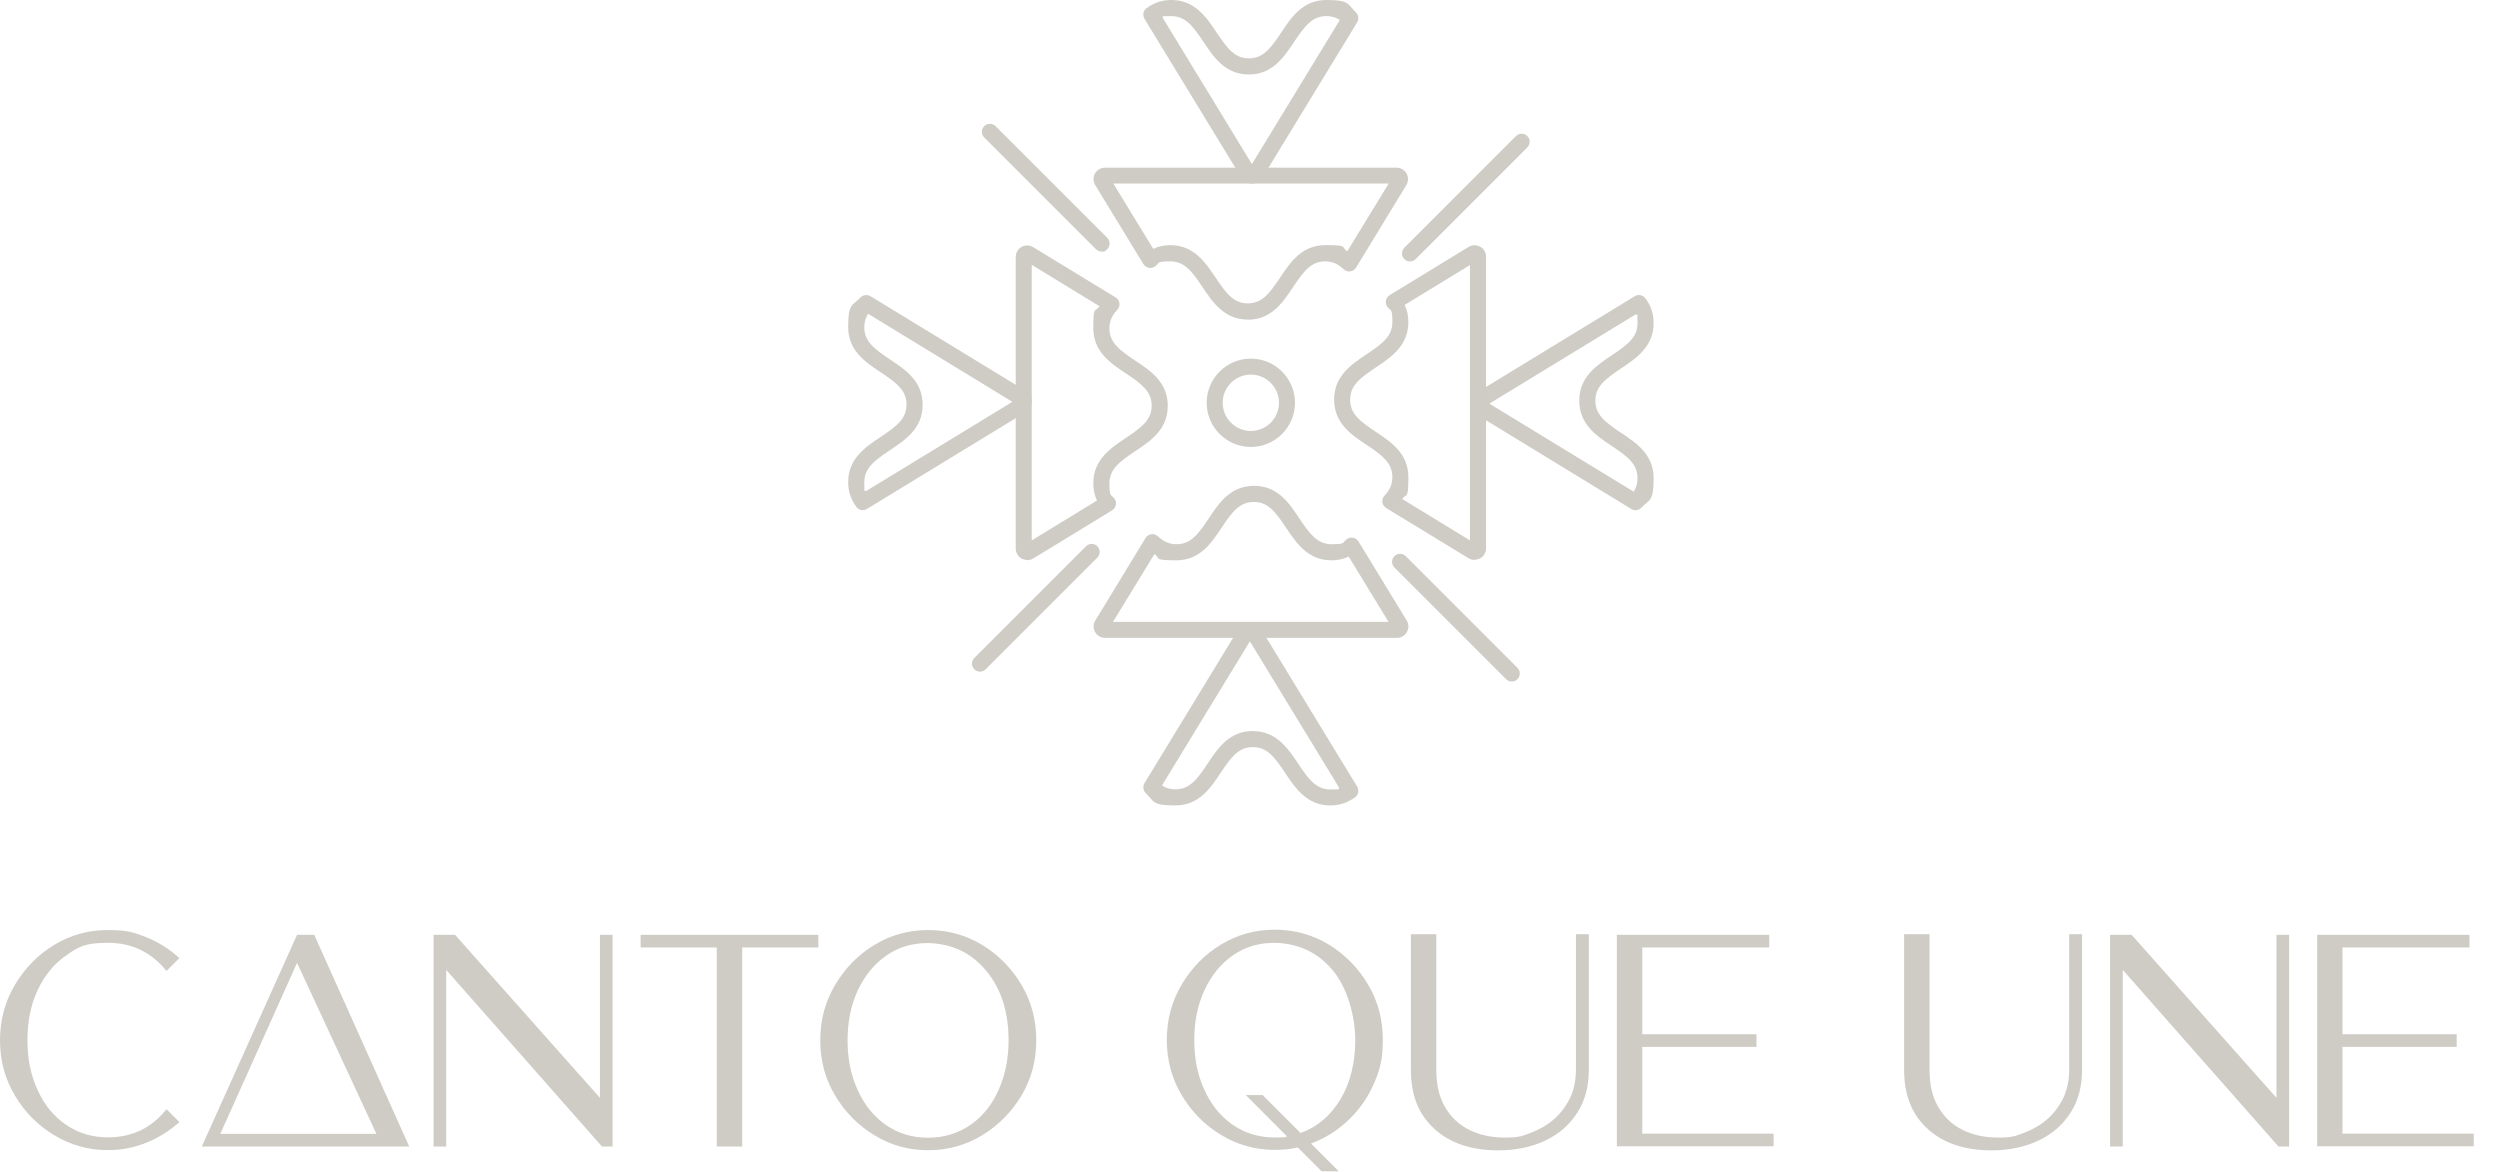
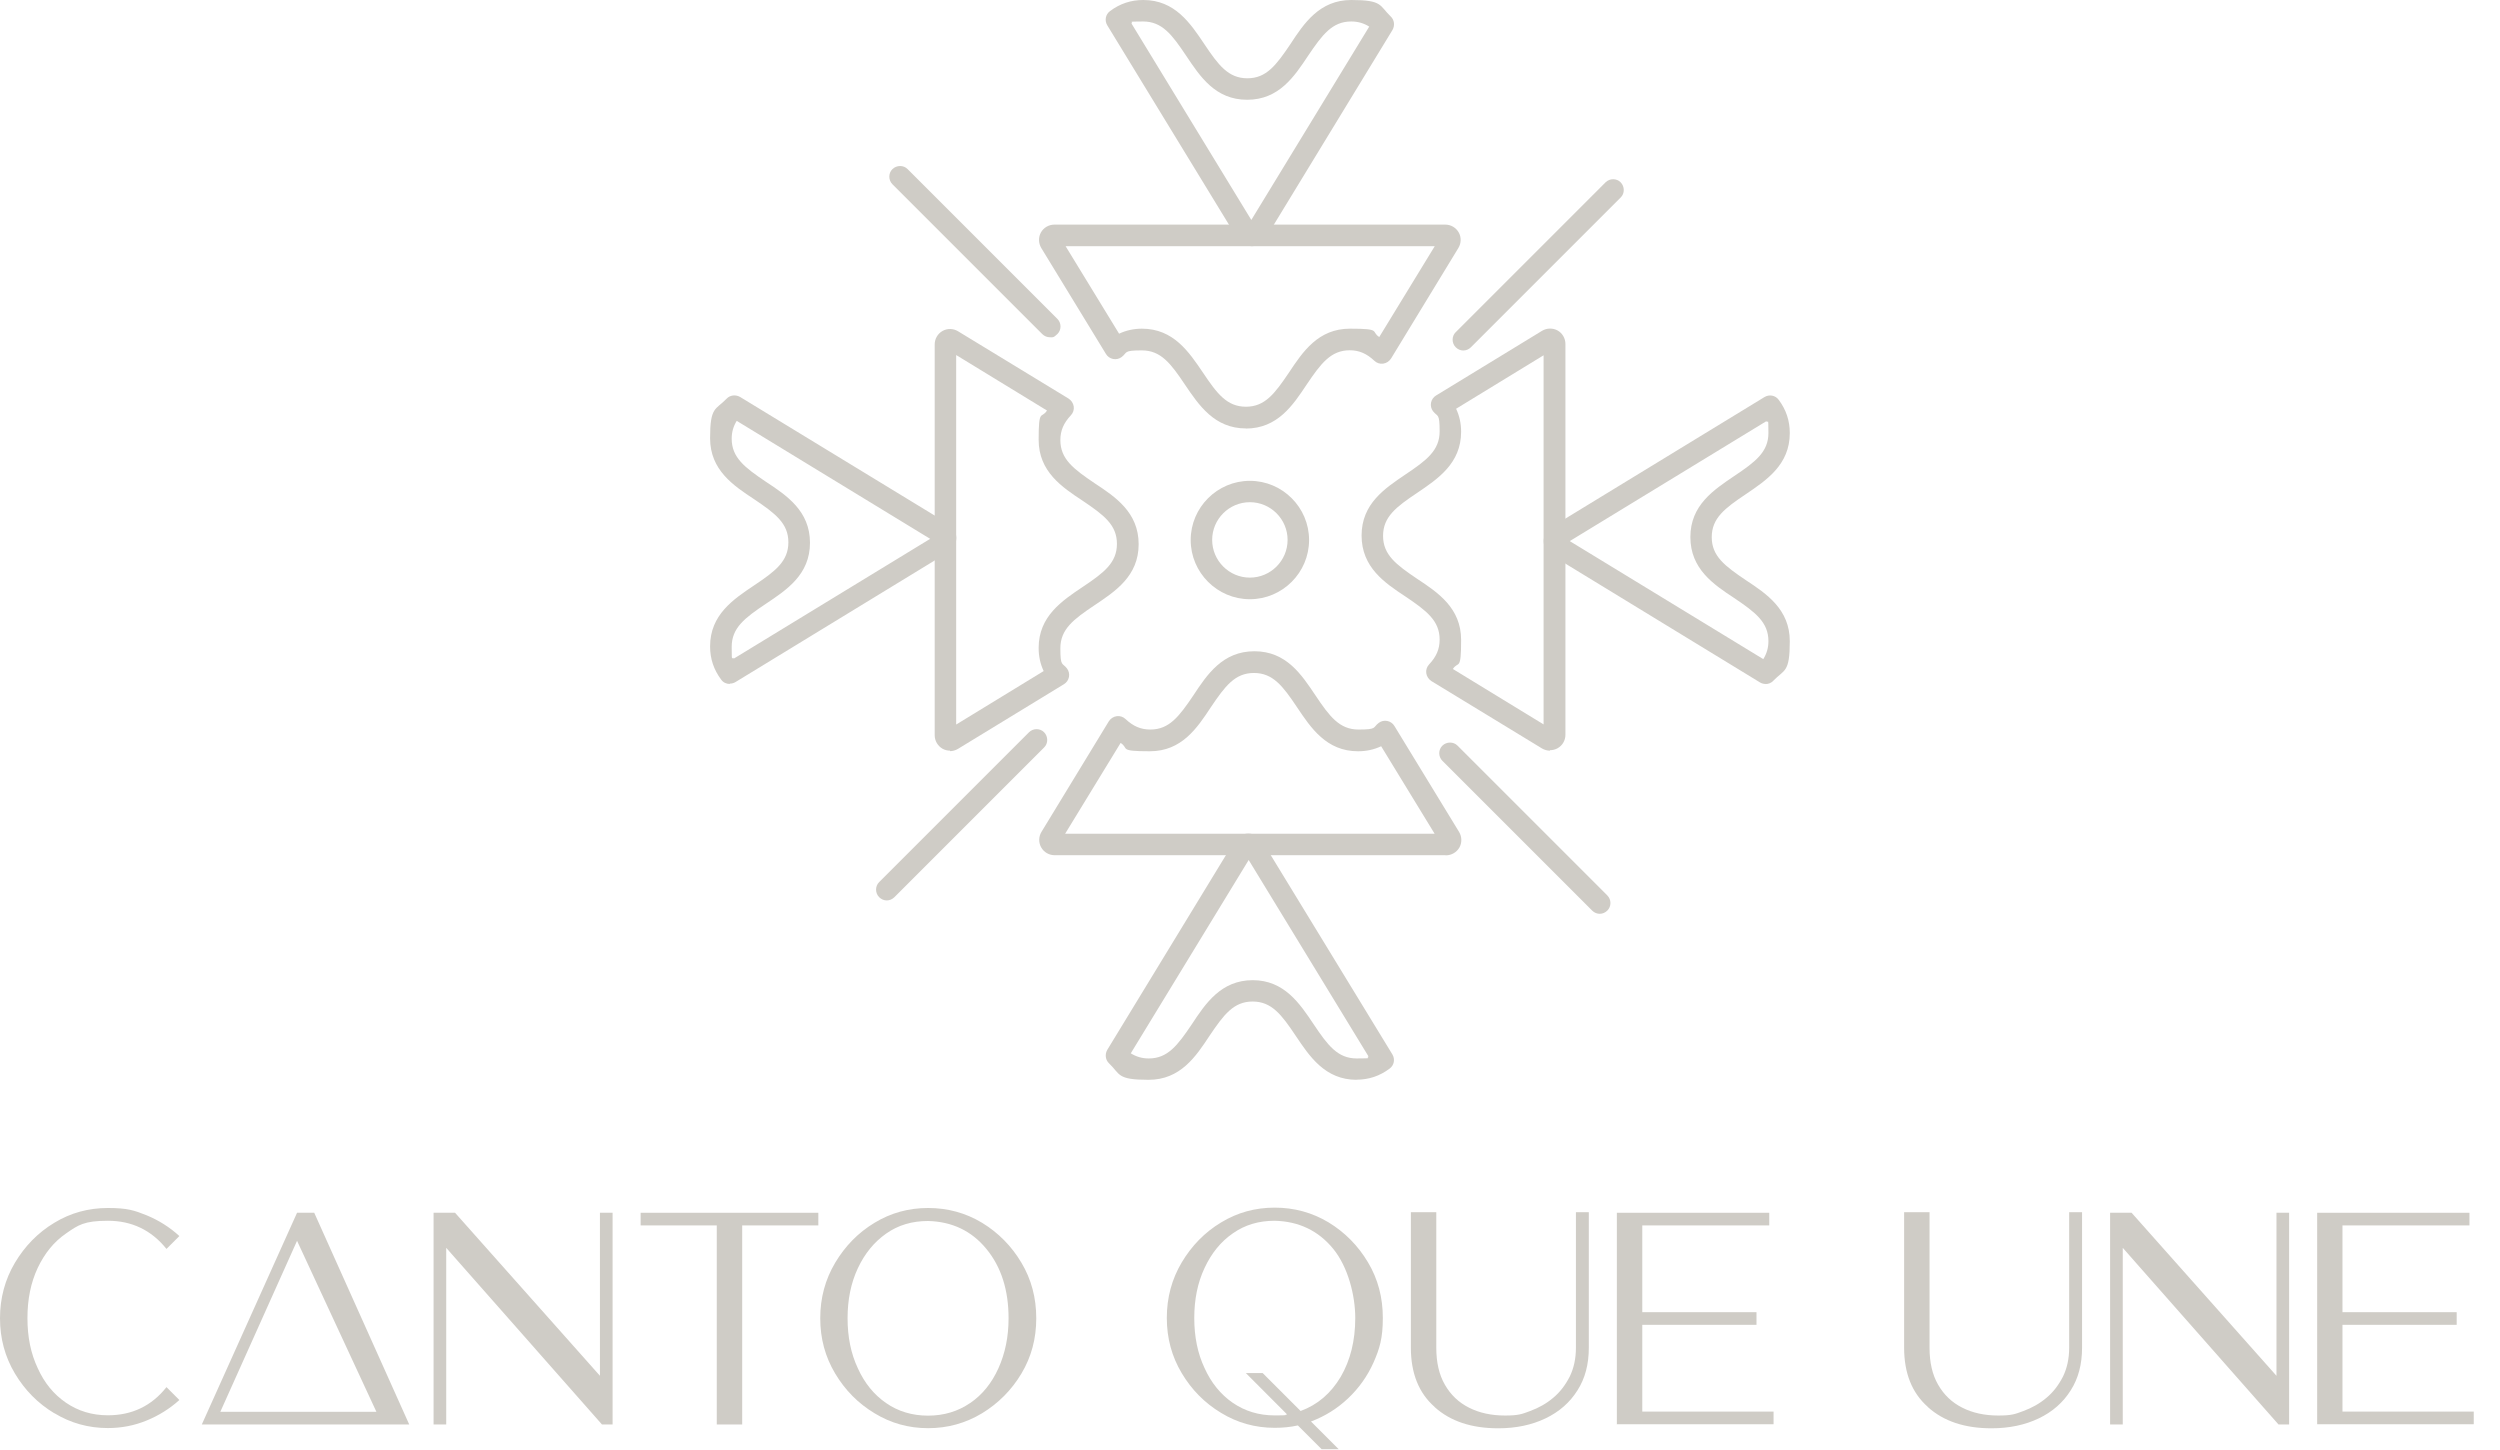
- <svg xmlns="http://www.w3.org/2000/svg" id="Capa_1" version="1.1" viewBox="0 0 2094.8 981.4">
+ <svg xmlns="http://www.w3.org/2000/svg" id="Capa_1" version="1.1" viewBox="0 0 2094.8 1214.3">
  <defs>
    <style>
      .st0 {
        fill: #cfccc6;
      }
    </style>
  </defs>
  <g>
-     <path class="st0" d="M45.5,951.3c-13.8-8.3-24.7-19.4-33-33.3-8.3-13.9-12.5-29.4-12.5-46.3s4.2-32.5,12.5-46.5c8.3-13.9,19.2-25.2,33-33.5,13.6-8.3,28.6-12.4,44.9-12.4s22.2,2,32.4,6.1c10.2,4.2,19.4,10,27.5,17.4l-10.8,10.8c-12.7-15.8-29.1-23.6-49.1-23.6s-24.9,3.6-35,10.6c-10.2,7-18,16.7-23.8,28.9-5.8,12.4-8.6,26.3-8.6,42.1s2.8,29.6,8.6,41.9c5.6,12.4,13.4,21.9,23.6,28.9s21.9,10.6,35.2,10.6c20.2,0,36.6-7.8,49.1-23.6l10.8,10.8c-8.1,7.3-17.4,13.1-27.5,17.2-10.2,4.2-21,6.3-32.4,6.3-16.3,0-31.3-4.2-44.9-12.5h0Z" />
-     <path class="st0" d="M248.9,783.3h14.4l79.6,177.4h-173.8l79.8-177.4h0ZM248.9,806.8l-64.3,143.3h130.8l-66.5-143.3h0Z" />
-     <path class="st0" d="M504.4,960.7l-130.5-148v148h-10.6v-177.4h18l121.4,136.6v-136.6h10.6v177.4h-8.9Z" />
-     <path class="st0" d="M600.6,960.7v-166.8h-63.8v-10.6h148.9v10.6h-63.8v166.8h-21.3Z" />
-     <path class="st0" d="M732.8,951.3c-13.8-8.3-24.7-19.4-33-33.3-8.3-13.9-12.5-29.2-12.5-46.3s4.2-32.5,12.5-46.5c8.3-13.9,19.2-25.2,33-33.5,13.6-8.3,28.6-12.4,44.9-12.4s31.4,4.1,45.2,12.4c13.6,8.3,24.7,19.5,33,33.5,8.3,13.9,12.4,29.4,12.4,46.5s-4.1,32.4-12.4,46.3-19.4,25-33,33.3c-13.8,8.3-28.8,12.5-45.2,12.5s-31.3-4.2-44.9-12.5ZM813,942.7c10.2-7,18-16.7,23.6-29.1s8.5-26.3,8.5-41.9c0-23.5-6.1-42.9-18.5-58-12.4-15.2-28.8-23-49-23.5-13.3,0-24.9,3.4-35,10.5s-18,16.7-23.8,29.1-8.6,26.3-8.6,41.9,2.8,29.6,8.6,41.9c5.6,12.4,13.5,22.1,23.6,29.1s21.9,10.6,35.2,10.6,25.2-3.6,35.3-10.6h.1Z" />
-     <path class="st0" d="M1107.4,981.4l-19.9-19.9c-6.3,1.4-12.7,2-19.4,2-16.3,0-31.3-4.2-44.9-12.5-13.8-8.3-24.7-19.4-33-33.3s-12.5-29.2-12.5-46.3,4.2-32.5,12.5-46.5c8.3-13.9,19.2-25.2,33-33.5,13.6-8.3,28.6-12.4,44.9-12.4s31.4,4.1,45.2,12.4c13.6,8.3,24.7,19.5,33,33.5,8.3,13.9,12.4,29.4,12.4,46.5s-2.7,25.8-7.8,37.4c-5.2,11.6-12.4,21.6-21.3,30-9.1,8.6-19.4,15-31.1,19.4l23.2,23.2h-14.3ZM1078.5,952.3l-34.6-34.7h14.1l31.8,31.8c14.2-5.2,25.3-14.7,33.6-28.6,8.1-13.9,12.2-30.3,12.2-49.3s-6.1-42.9-18.5-58c-12.4-15.2-28.8-23-49-23.5-13.3,0-24.9,3.4-35,10.5-10.2,7-18,16.7-23.8,29.1-5.8,12.4-8.6,26.3-8.6,41.9s2.8,29.6,8.6,41.9c5.6,12.4,13.5,22.1,23.6,29.1,10.2,7,21.9,10.6,35.2,10.6s7-.3,10.3-.8h0Z" />
-     <path class="st0" d="M1202.1,946c-13.3-11.7-19.9-28.3-19.9-49.6v-113.6h21.3v113.6c0,12.2,2.3,22.5,7.2,31s11.6,14.9,20.2,19.2c8.6,4.4,18.8,6.6,30.2,6.6s14.1-1.2,21.1-3.8,13.4-6.1,19.2-11c5.8-4.8,10.3-10.8,13.9-17.8,3.4-7,5.2-15,5.2-24.2v-113.6h10.8v113.6c0,13.8-3.1,25.7-9.5,35.7-6.4,10.2-15.3,18-26.8,23.5s-24.7,8.3-39.6,8.3c-22.4,0-40.1-5.9-53.3-17.8h0Z" />
-     <path class="st0" d="M1354.8,960.7v-177.4h127.7v10.6h-106.4v72.7h95.7v10.6h-95.7v72.7h110v10.6h-131.2v.2Z" />
-     <path class="st0" d="M1615.4,946c-13.3-11.7-19.9-28.3-19.9-49.6v-113.6h21.3v113.6c0,12.2,2.3,22.5,7.2,31s11.6,14.9,20.2,19.2c8.6,4.4,18.8,6.6,30.2,6.6s14.1-1.2,21.1-3.8,13.4-6.1,19.2-11c5.8-4.8,10.3-10.8,13.9-17.8,3.4-7,5.2-15,5.2-24.2v-113.6h10.8v113.6c0,13.8-3.1,25.7-9.5,35.7-6.4,10.2-15.3,18-26.8,23.5s-24.7,8.3-39.6,8.3c-22.4,0-40.1-5.9-53.3-17.8h0Z" />
-     <path class="st0" d="M1909.2,960.7l-130.5-148v148h-10.6v-177.4h18l121.4,136.6v-136.6h10.6v177.4h-8.9Z" />
-     <path class="st0" d="M1941.6,960.7v-177.4h127.6v10.6h-106.4v72.7h95.7v10.6h-95.7v72.7h110v10.6h-131.2v.2Z" />
+     <path class="st0" d="M45.5,1184.2c-13.8-8.3-24.7-19.4-33-33.3-8.3-13.9-12.5-29.4-12.5-46.3s4.2-32.5,12.5-46.5c8.3-13.9,19.2-25.2,33-33.5,13.6-8.3,28.6-12.4,44.9-12.4s22.2,2,32.4,6.1c10.2,4.2,19.4,10,27.5,17.4l-10.8,10.8c-12.7-15.8-29.1-23.6-49.1-23.6s-24.9,3.6-35,10.6c-10.2,7-18,16.7-23.8,28.9-5.8,12.4-8.6,26.3-8.6,42.1s2.8,29.6,8.6,41.9c5.6,12.4,13.4,21.9,23.6,28.9s21.9,10.6,35.2,10.6c20.2,0,36.6-7.8,49.1-23.6l10.8,10.8c-8.1,7.3-17.4,13.1-27.5,17.2-10.2,4.2-21,6.3-32.4,6.3-16.3,0-31.3-4.2-44.9-12.5h0Z" />
+     <path class="st0" d="M248.9,1016.2h14.4l79.6,177.4h-173.8l79.8-177.4h0ZM248.9,1039.7l-64.3,143.3h130.8l-66.5-143.3h0Z" />
+     <path class="st0" d="M504.4,1193.6l-130.5-148v148h-10.6v-177.4h18l121.4,136.6v-136.6h10.6v177.4h-8.9Z" />
+     <path class="st0" d="M600.6,1193.6v-166.8h-63.8v-10.6h148.9v10.6h-63.8v166.8h-21.3Z" />
+     <path class="st0" d="M732.8,1184.2c-13.8-8.3-24.7-19.4-33-33.3-8.3-13.9-12.5-29.2-12.5-46.3s4.2-32.5,12.5-46.5c8.3-13.9,19.2-25.2,33-33.5,13.6-8.3,28.6-12.4,44.9-12.4s31.4,4.1,45.2,12.4c13.6,8.3,24.7,19.5,33,33.5,8.3,13.9,12.4,29.4,12.4,46.5s-4.1,32.4-12.4,46.3-19.4,25-33,33.3c-13.8,8.3-28.8,12.5-45.2,12.5s-31.3-4.2-44.9-12.5ZM813,1175.6c10.2-7,18-16.7,23.6-29.1s8.5-26.3,8.5-41.9c0-23.5-6.1-42.9-18.5-58-12.4-15.2-28.8-23-49-23.5-13.3,0-24.9,3.4-35,10.5s-18,16.7-23.8,29.1-8.6,26.3-8.6,41.9,2.8,29.6,8.6,41.9c5.6,12.4,13.5,22.1,23.6,29.1s21.9,10.6,35.2,10.6,25.2-3.6,35.3-10.6h.1Z" />
+     <path class="st0" d="M1107.4,1214.3l-19.9-19.9c-6.3,1.4-12.7,2-19.4,2-16.3,0-31.3-4.2-44.9-12.5-13.8-8.3-24.7-19.4-33-33.3s-12.5-29.2-12.5-46.3,4.2-32.5,12.5-46.5c8.3-13.9,19.2-25.2,33-33.5,13.6-8.3,28.6-12.4,44.9-12.4s31.4,4.1,45.2,12.4c13.6,8.3,24.7,19.5,33,33.5,8.3,13.9,12.4,29.4,12.4,46.5s-2.7,25.8-7.8,37.4c-5.2,11.6-12.4,21.6-21.3,30-9.1,8.6-19.4,15-31.1,19.4l23.2,23.2h-14.3,0ZM1078.5,1185.2l-34.6-34.7h14.1l31.8,31.8c14.2-5.2,25.3-14.7,33.6-28.6,8.1-13.9,12.2-30.3,12.2-49.3s-6.1-42.9-18.5-58c-12.4-15.2-28.8-23-49-23.5-13.3,0-24.9,3.4-35,10.5-10.2,7-18,16.7-23.8,29.1-5.8,12.4-8.6,26.3-8.6,41.9s2.8,29.6,8.6,41.9c5.6,12.4,13.5,22.1,23.6,29.1,10.2,7,21.9,10.6,35.2,10.6s7-.3,10.3-.8h0Z" />
+     <path class="st0" d="M1202.1,1178.9c-13.3-11.7-19.9-28.3-19.9-49.6v-113.6h21.3v113.6c0,12.2,2.3,22.5,7.2,31s11.6,14.9,20.2,19.2c8.6,4.4,18.8,6.6,30.2,6.6s14.1-1.2,21.1-3.8,13.4-6.1,19.2-11c5.8-4.8,10.3-10.8,13.9-17.8,3.4-7,5.2-15,5.2-24.2v-113.6h10.8v113.6c0,13.8-3.1,25.7-9.5,35.7-6.4,10.2-15.3,18-26.8,23.5s-24.7,8.3-39.6,8.3c-22.4,0-40.1-5.9-53.3-17.8h0Z" />
+     <path class="st0" d="M1354.8,1193.6v-177.4h127.7v10.6h-106.4v72.7h95.7v10.6h-95.7v72.7h110v10.6h-131.2v.2h0Z" />
+     <path class="st0" d="M1615.4,1178.9c-13.3-11.7-19.9-28.3-19.9-49.6v-113.6h21.3v113.6c0,12.2,2.3,22.5,7.2,31s11.6,14.9,20.2,19.2c8.6,4.4,18.8,6.6,30.2,6.6s14.1-1.2,21.1-3.8,13.4-6.1,19.2-11c5.8-4.8,10.3-10.8,13.9-17.8,3.4-7,5.2-15,5.2-24.2v-113.6h10.8v113.6c0,13.8-3.1,25.7-9.5,35.7-6.4,10.2-15.3,18-26.8,23.5s-24.7,8.3-39.6,8.3c-22.4,0-40.1-5.9-53.3-17.8h0Z" />
+     <path class="st0" d="M1909.2,1193.6l-130.5-148v148h-10.6v-177.4h18l121.4,136.6v-136.6h10.6v177.4h-8.9Z" />
+     <path class="st0" d="M1941.6,1193.6v-177.4h127.6v10.6h-106.4v72.7h95.7v10.6h-95.7v72.7h110v10.6h-131.2v.2h0Z" />
  </g>
  <g>
    <g>
      <g>
-         <path class="st0" d="M723,427.5c-2.1,0-4.1-.9-5.4-2.7-4.6-6.2-6.9-13-6.9-20.8,0-19.8,14.6-29.5,27.5-38.1,13.3-8.9,21.4-15.1,21.4-26.9s-8.1-18-21.4-26.9c-12.9-8.5-27.5-18.2-27.5-38.1s3.4-17.5,10.3-24.7c2.2-2.3,5.7-2.7,8.4-1.1l130.2,79.4c3.1,1.9,4.9,5.2,4.9,8.8s-1.8,6.9-4.9,8.8l-133.1,81.2c-1.1.7-2.3,1-3.5,1h0ZM727.4,262.9c-2.2,3.5-3.2,7.1-3.2,11.3,0,11.8,8.1,18,21.4,26.9,12.9,8.5,27.5,18.2,27.5,38.1s-14.6,29.5-27.5,38.1c-13.3,8.9-21.4,15.1-21.4,26.9s.4,5.1,1.3,7.4l122.8-74.9-120.8-73.7h0Z" />
-         <path class="st0" d="M860.7,469.2c-1.6,0-3.2-.4-4.7-1.2-3-1.7-4.9-4.9-4.9-8.4v-244.3c0-3.5,1.9-6.7,4.9-8.4s6.8-1.6,9.7.2l69.1,42.1c1.7,1.1,2.9,2.9,3.2,4.9s-.4,4-1.8,5.5c-4.5,4.8-6.6,9.5-6.6,15.5,0,11.8,8.1,18,21.4,26.9,12.9,8.5,27.5,18.2,27.5,38.1s-14.6,29.5-27.5,38.1c-13.3,8.9-21.4,15.1-21.4,26.9s1.3,8.8,4.2,12.7c1.1,1.5,1.6,3.4,1.2,5.3-.4,1.9-1.5,3.5-3.1,4.5l-66.2,40.4c-1.5.9-3.3,1.4-5,1.4h0v-.2ZM864.5,222.1v230.7l54.7-33.4c-2.1-4.5-3.1-9.2-3.1-14.5,0-19.8,14.6-29.5,27.5-38.1,13.3-8.9,21.4-15.1,21.4-26.9s-8.1-18-21.4-26.9c-12.9-8.5-27.5-18.2-27.5-38.1s1.7-12.8,5.2-18.3l-56.8-34.7h0v.2Z" />
+         <path class="st0" d="M611.5,573.1c-2.8,0-5.5-1.2-7.2-3.6-6.2-8.3-9.3-17.4-9.3-27.9,0-26.5,19.6-39.5,36.9-51.1,17.8-11.9,28.7-20.2,28.7-36.1s-10.9-24.1-28.7-36.1c-17.3-11.4-36.9-24.4-36.9-51.1s4.6-23.5,13.8-33.1c2.9-3.1,7.6-3.6,11.3-1.5l174.6,106.4c4.2,2.5,6.6,7,6.6,11.8s-2.4,9.3-6.6,11.8l-178.4,108.9c-1.5.9-3.1,1.3-4.7,1.3h0ZM617.4,352.5c-2.9,4.7-4.3,9.5-4.3,15.1,0,15.8,10.9,24.1,28.7,36.1,17.3,11.4,36.9,24.4,36.9,51.1s-19.6,39.5-36.9,51.1c-17.8,11.9-28.7,20.2-28.7,36.1s.5,6.8,1.7,9.9l164.6-100.4-162-98.8h-.1Z" />
+         <path class="st0" d="M796.1,629c-2.1,0-4.3-.5-6.3-1.6-4-2.3-6.6-6.6-6.6-11.3v-327.5c0-4.7,2.5-9,6.6-11.3s9.1-2.1,13,.3l92.6,56.4c2.3,1.5,3.9,3.9,4.3,6.6s-.5,5.4-2.4,7.4c-6,6.4-8.8,12.7-8.8,20.8,0,15.8,10.9,24.1,28.7,36.1,17.3,11.4,36.9,24.4,36.9,51.1s-19.6,39.5-36.9,51.1c-17.8,11.9-28.7,20.2-28.7,36.1s1.7,11.8,5.6,17c1.5,2,2.1,4.6,1.6,7.1-.5,2.5-2,4.7-4.2,6l-88.8,54.2c-2,1.2-4.4,1.9-6.7,1.9h0v-.3h0ZM801.2,297.8v309.3l73.3-44.8c-2.8-6-4.2-12.3-4.2-19.4,0-26.5,19.6-39.5,36.9-51.1,17.8-11.9,28.7-20.2,28.7-36.1s-10.9-24.1-28.7-36.1c-17.3-11.4-36.9-24.4-36.9-51.1s2.3-17.2,7-24.5l-76.1-46.5h0v.3h0Z" />
      </g>
      <g>
-         <path class="st0" d="M1114.8,674.9c-19.8,0-29.5-14.6-38.1-27.5-8.9-13.3-15.1-21.4-26.9-21.4s-18,8.1-26.9,21.4c-8.5,12.9-18.2,27.5-38.1,27.5s-17.5-3.4-24.7-10.3c-2.3-2.2-2.7-5.7-1.1-8.4l79.4-130.2c1.9-3.1,5.2-4.9,8.8-4.9s6.9,1.8,8.8,4.9l81.2,133.1c1.8,3,1.1,6.8-1.7,8.9-6.2,4.6-13,6.9-20.8,6.9h0ZM1049.8,612.6c19.8,0,29.5,14.6,38.1,27.5,8.9,13.3,15.1,21.4,26.9,21.4s5.1-.4,7.4-1.3l-74.9-122.8-73.7,120.8c3.5,2.2,7.1,3.2,11.3,3.2,11.8,0,18-8.1,26.9-21.4,8.5-12.9,18.2-27.5,38.1-27.5h0Z" />
-         <path class="st0" d="M1170.3,534.5h-244.3c-3.5,0-6.7-1.9-8.4-4.9s-1.6-6.8.2-9.7l42.1-69.1c1.1-1.7,2.8-2.9,4.9-3.2,2-.3,4,.4,5.5,1.8,4.8,4.5,9.5,6.6,15.5,6.6,11.8,0,18-8.1,26.9-21.4,8.5-12.9,18.2-27.5,38.1-27.5s29.5,14.6,38.1,27.5c8.9,13.3,15.1,21.4,26.9,21.4s8.8-1.3,12.7-4.2c1.5-1.1,3.4-1.6,5.3-1.2s3.5,1.5,4.5,3.1l40.4,66.2c1.8,3,1.9,6.7.2,9.7-1.7,3-4.9,4.9-8.4,4.9h-.2ZM932.8,521.1h230.7l-33.4-54.7c-4.5,2.1-9.2,3.1-14.5,3.1-19.8,0-29.5-14.6-38.1-27.5-8.9-13.3-15.1-21.4-26.9-21.4s-18,8.1-26.9,21.4c-8.5,12.9-18.2,27.5-38.1,27.5s-12.8-1.7-18.3-5.2l-34.7,56.8h.2Z" />
+         <path class="st0" d="M1136.8,904.8c-26.5,0-39.5-19.6-51.1-36.9-11.9-17.8-20.2-28.7-36.1-28.7s-24.1,10.9-36.1,28.7c-11.4,17.3-24.4,36.9-51.1,36.9s-23.5-4.6-33.1-13.8c-3.1-2.9-3.6-7.6-1.5-11.3l106.4-174.6c2.5-4.2,7-6.6,11.8-6.6s9.3,2.4,11.8,6.6l108.9,178.4c2.4,4,1.5,9.1-2.3,11.9-8.3,6.2-17.4,9.3-27.9,9.3h.1ZM1049.6,821.3c26.5,0,39.5,19.6,51.1,36.9,11.9,17.8,20.2,28.7,36.1,28.7s6.8-.5,9.9-1.7l-100.4-164.6-98.8,162c4.7,2.9,9.5,4.3,15.1,4.3,15.8,0,24.1-10.9,36.1-28.7,11.4-17.3,24.4-36.9,51.1-36.9h-.1Z" />
+         <path class="st0" d="M1211.2,716.6h-327.5c-4.7,0-9-2.5-11.3-6.6s-2.1-9.1.3-13l56.4-92.6c1.5-2.3,3.8-3.9,6.6-4.3,2.7-.4,5.4.5,7.4,2.4,6.4,6,12.7,8.8,20.8,8.8,15.8,0,24.1-10.9,36.1-28.7,11.4-17.3,24.4-36.9,51.1-36.9s39.5,19.6,51.1,36.9c11.9,17.8,20.2,28.7,36.1,28.7s11.8-1.7,17-5.6c2-1.5,4.6-2.1,7.1-1.6s4.7,2,6,4.2l54.2,88.8c2.4,4,2.5,9,.3,13-2.3,4-6.6,6.6-11.3,6.6h-.3ZM892.8,698.6h309.3l-44.8-73.3c-6,2.8-12.3,4.2-19.4,4.2-26.5,0-39.5-19.6-51.1-36.9-11.9-17.8-20.2-28.7-36.1-28.7s-24.1,10.9-36.1,28.7c-11.4,17.3-24.4,36.9-51.1,36.9s-17.2-2.3-24.5-7l-46.5,76.1h.3Z" />
      </g>
      <g>
-         <path class="st0" d="M1370.4,427.5c-1.2,0-2.4-.3-3.5-1l-130.2-79.5c-3.1-1.9-4.9-5.2-4.9-8.8s1.8-6.9,4.9-8.8l133.1-81.2c3-1.8,6.8-1.1,8.9,1.7,4.6,6.2,6.9,13,6.9,20.8,0,19.8-14.6,29.5-27.4,38.1-13.3,8.9-21.4,15.1-21.4,26.9s8.1,18,21.4,26.9c12.9,8.5,27.4,18.2,27.4,38.1s-3.4,17.5-10.3,24.7c-1.3,1.4-3.1,2.1-4.9,2.1h0ZM1248.1,338.3l120.8,73.7c2.2-3.5,3.2-7.1,3.2-11.3,0-11.8-8.1-18-21.4-26.9-12.9-8.5-27.4-18.2-27.4-38.1s14.6-29.5,27.4-38.1c13.3-8.9,21.4-15.1,21.4-26.9s-.4-5.1-1.3-7.4l-122.8,74.9h.1Z" />
-         <path class="st0" d="M1235.6,469.2c-1.7,0-3.5-.5-5-1.4l-69.1-42.1c-1.7-1.1-2.9-2.9-3.2-4.9-.3-2,.4-4,1.8-5.5,4.5-4.8,6.6-9.5,6.6-15.5,0-11.8-8.1-18-21.4-26.9-12.9-8.5-27.4-18.2-27.4-38.1s14.6-29.5,27.4-38.1c13.3-8.9,21.4-15.1,21.4-26.9s-1.3-8.9-4.2-12.7c-1.1-1.5-1.6-3.4-1.2-5.3.4-1.9,1.5-3.5,3.1-4.5l66.2-40.4c3-1.8,6.7-1.9,9.7-.2s4.9,4.9,4.9,8.4v244.3c0,3.5-1.9,6.7-4.9,8.4-1.5.8-3.1,1.2-4.7,1.2h0v.2ZM1174.9,418.1l56.8,34.7v-230.7l-54.7,33.4c2.1,4.5,3.1,9.2,3.1,14.4,0,19.8-14.6,29.5-27.4,38.1-13.3,8.9-21.4,15.1-21.4,26.9s8.1,18,21.4,26.9c12.9,8.5,27.4,18.2,27.4,38.1s-1.7,12.8-5.2,18.3h0Z" />
+         <path class="st0" d="M1479.4,573.1c-1.6,0-3.2-.4-4.7-1.3l-174.6-106.6c-4.2-2.5-6.6-7-6.6-11.8s2.4-9.3,6.6-11.8l178.4-108.9c4-2.4,9.1-1.5,11.9,2.3,6.2,8.3,9.3,17.4,9.3,27.9,0,26.5-19.6,39.5-36.7,51.1-17.8,11.9-28.7,20.2-28.7,36.1s10.9,24.1,28.7,36.1c17.3,11.4,36.7,24.4,36.7,51.1s-4.6,23.5-13.8,33.1c-1.7,1.9-4.2,2.8-6.6,2.8h0ZM1315.5,453.5l162,98.8c2.9-4.7,4.3-9.5,4.3-15.1,0-15.8-10.9-24.1-28.7-36.1-17.3-11.4-36.7-24.4-36.7-51.1s19.6-39.5,36.7-51.1c17.8-11.9,28.7-20.2,28.7-36.1s-.5-6.8-1.7-9.9l-164.6,100.4h.1Z" />
+         <path class="st0" d="M1298.7,629c-2.3,0-4.7-.7-6.7-1.9l-92.6-56.4c-2.3-1.5-3.9-3.9-4.3-6.6-.4-2.7.5-5.4,2.4-7.4,6-6.4,8.8-12.7,8.8-20.8,0-15.8-10.9-24.1-28.7-36.1-17.3-11.4-36.7-24.4-36.7-51.1s19.6-39.5,36.7-51.1c17.8-11.9,28.7-20.2,28.7-36.1s-1.7-11.9-5.6-17c-1.5-2-2.1-4.6-1.6-7.1.5-2.5,2-4.7,4.2-6l88.8-54.2c4-2.4,9-2.5,13-.3s6.6,6.6,6.6,11.3v327.5c0,4.7-2.5,9-6.6,11.3-2,1.1-4.2,1.6-6.3,1.6h0v.3h0ZM1217.3,560.5l76.1,46.5v-309.3l-73.3,44.8c2.8,6,4.2,12.3,4.2,19.3,0,26.5-19.6,39.5-36.7,51.1-17.8,11.9-28.7,20.2-28.7,36.1s10.9,24.1,28.7,36.1c17.3,11.4,36.7,24.4,36.7,51.1s-2.3,17.2-7,24.5h0Z" />
      </g>
      <g>
-         <path class="st0" d="M1049,153.8c-3.6,0-6.9-1.8-8.8-4.9L959,15.8c-1.8-3-1.1-6.8,1.7-8.9,6.3-4.7,13.1-6.9,20.8-6.9,19.8,0,29.5,14.6,38.1,27.5,8.9,13.3,15.1,21.4,26.9,21.4s18-8.1,26.9-21.4c8.5-12.9,18.2-27.5,38-27.5s17.5,3.4,24.7,10.3c2.3,2.2,2.7,5.7,1.1,8.4l-79.4,130.2c-1.9,3.1-5.2,4.9-8.8,4.9h0ZM974.1,14.7l74.9,122.8,73.7-120.8c-3.4-2.2-7.1-3.2-11.3-3.2-11.8,0-18,8.1-26.9,21.4-8.6,12.9-18.2,27.5-38.1,27.5s-29.5-14.6-38.1-27.5c-8.9-13.3-15.1-21.4-26.9-21.4s-5.1.4-7.4,1.3h.1Z" />
-         <path class="st0" d="M1045.6,267.8c-19.8,0-29.5-14.6-38.1-27.4-8.9-13.3-15.1-21.4-26.9-21.4s-8.8,1.3-12.7,4.2c-1.5,1.1-3.4,1.6-5.3,1.2-1.9-.4-3.5-1.5-4.5-3.1l-40.4-66.2c-1.8-3-1.9-6.7-.2-9.7s4.9-4.9,8.4-4.9h244.3c3.5,0,6.7,1.9,8.4,4.9,1.7,3,1.6,6.8-.2,9.7l-42.1,69.1c-1.1,1.7-2.8,2.9-4.9,3.2-2,.3-4-.4-5.5-1.8-4.8-4.5-9.5-6.6-15.4-6.6-11.8,0-18,8.1-26.9,21.4-8.6,12.9-18.2,27.5-38.1,27.5h0ZM980.6,205.4c19.8,0,29.5,14.6,38.1,27.4,8.9,13.3,15.1,21.4,26.9,21.4s18-8.1,26.9-21.4c8.6-12.9,18.2-27.4,38.1-27.4s12.8,1.7,18.3,5.2l34.7-56.8h-230.7l33.4,54.7c4.5-2.1,9.2-3.1,14.5-3.1h-.2Z" />
+         <path class="st0" d="M1048.5,206.2c-4.8,0-9.3-2.4-11.8-6.6l-108.9-178.4c-2.4-4-1.5-9.1,2.3-11.9,8.4-6.3,17.6-9.3,27.9-9.3,26.5,0,39.5,19.6,51.1,36.9,11.9,17.8,20.2,28.7,36.1,28.7s24.1-10.9,36.1-28.7C1092.6,19.6,1105.7,0,1132.2,0s23.5,4.6,33.1,13.8c3.1,2.9,3.6,7.6,1.5,11.3l-106.4,174.6c-2.5,4.2-7,6.6-11.8,6.6h0ZM948.1,19.7l100.4,164.6,98.8-162c-4.6-2.9-9.5-4.3-15.1-4.3-15.8,0-24.1,10.9-36.1,28.7-11.5,17.3-24.4,36.9-51.1,36.9s-39.5-19.6-51.1-36.9c-11.9-17.8-20.2-28.7-36.1-28.7s-6.8.5-9.9,1.7h.1Z" />
+         <path class="st0" d="M1044,359c-26.5,0-39.5-19.6-51.1-36.7-11.9-17.8-20.2-28.7-36.1-28.7s-11.8,1.7-17,5.6c-2,1.5-4.6,2.1-7.1,1.6-2.5-.5-4.7-2-6-4.2l-54.2-88.8c-2.4-4-2.5-9-.3-13s6.6-6.6,11.3-6.6h327.5c4.7,0,9,2.5,11.3,6.6,2.3,4,2.1,9.1-.3,13l-56.4,92.6c-1.5,2.3-3.8,3.9-6.6,4.3-2.7.4-5.4-.5-7.4-2.4-6.4-6-12.7-8.8-20.6-8.8-15.8,0-24.1,10.9-36.1,28.7-11.5,17.3-24.4,36.9-51.1,36.9h.1ZM956.8,275.4c26.5,0,39.5,19.6,51.1,36.7,11.9,17.8,20.2,28.7,36.1,28.7s24.1-10.9,36.1-28.7c11.5-17.3,24.4-36.7,51.1-36.7s17.2,2.3,24.5,7l46.5-76.1h-309.3l44.8,73.3c6-2.8,12.3-4.2,19.4-4.2h-.3Z" />
      </g>
-       <path class="st0" d="M1048.1,374.5c-20.4,0-37-16.6-37-37s16.6-37,37-37,37,16.6,37,37-16.6,37-37,37ZM1048.1,313.9c-13,0-23.6,10.6-23.6,23.6s10.6,23.6,23.6,23.6,23.6-10.6,23.6-23.6-10.6-23.6-23.6-23.6Z" />
+       <path class="st0" d="M1047.3,502.1c-27.3,0-49.6-22.3-49.6-49.6s22.3-49.6,49.6-49.6,49.6,22.3,49.6,49.6-22.3,49.6-49.6,49.6ZM1047.3,420.8c-17.4,0-31.6,14.2-31.6,31.6s14.2,31.6,31.6,31.6,31.6-14.2,31.6-31.6-14.2-31.6-31.6-31.6Z" />
    </g>
    <g>
-       <path class="st0" d="M1181.5,219.1c-1.7,0-3.4-.7-4.8-2-2.6-2.6-2.6-6.9,0-9.5l93.6-93.6c2.6-2.6,6.9-2.6,9.5,0s2.6,6.9,0,9.5l-93.6,93.6c-1.3,1.3-3,2-4.8,2h.1Z" />
-       <path class="st0" d="M923.1,210.8c-1.7,0-3.4-.7-4.8-2l-93.6-93.6c-2.6-2.6-2.6-6.9,0-9.5s6.9-2.6,9.5,0l93.6,93.6c2.6,2.6,2.6,6.9,0,9.5s-3,2-4.8,2h0Z" />
-       <path class="st0" d="M821.2,562.8c-1.7,0-3.4-.7-4.8-2-2.6-2.6-2.6-6.9,0-9.5l93.6-93.6c2.6-2.6,6.9-2.6,9.5,0s2.6,6.9,0,9.5l-93.6,93.6c-1.3,1.3-3,2-4.8,2h0Z" />
-       <path class="st0" d="M1266.8,571.1c-1.7,0-3.4-.7-4.8-2l-93.6-93.6c-2.6-2.6-2.6-6.9,0-9.5s6.9-2.6,9.5,0l93.6,93.6c2.6,2.6,2.6,6.9,0,9.5-1.3,1.3-3,2-4.8,2h.1Z" />
+       <path class="st0" d="M1226.2,293.7c-2.3,0-4.6-.9-6.4-2.7-3.5-3.5-3.5-9.3,0-12.7l125.5-125.5c3.5-3.5,9.3-3.5,12.7,0s3.5,9.3,0,12.7l-125.5,125.5c-1.7,1.7-4,2.7-6.4,2.7h.1Z" />
+       <path class="st0" d="M879.7,282.6c-2.3,0-4.6-.9-6.4-2.7l-125.5-125.5c-3.5-3.5-3.5-9.3,0-12.7s9.3-3.5,12.7,0l125.5,125.5c3.5,3.5,3.5,9.3,0,12.7s-4,2.7-6.4,2.7h.1Z" />
+       <path class="st0" d="M743.1,754.5c-2.3,0-4.6-.9-6.4-2.7-3.5-3.5-3.5-9.3,0-12.7l125.5-125.5c3.5-3.5,9.3-3.5,12.7,0s3.5,9.3,0,12.7l-125.5,125.5c-1.7,1.7-4,2.7-6.4,2.7h.1Z" />
+       <path class="st0" d="M1340.5,765.7c-2.3,0-4.6-.9-6.4-2.7l-125.5-125.5c-3.5-3.5-3.5-9.3,0-12.7s9.3-3.5,12.7,0l125.5,125.5c3.5,3.5,3.5,9.3,0,12.7-1.7,1.7-4,2.7-6.4,2.7h.1Z" />
    </g>
  </g>
</svg>
